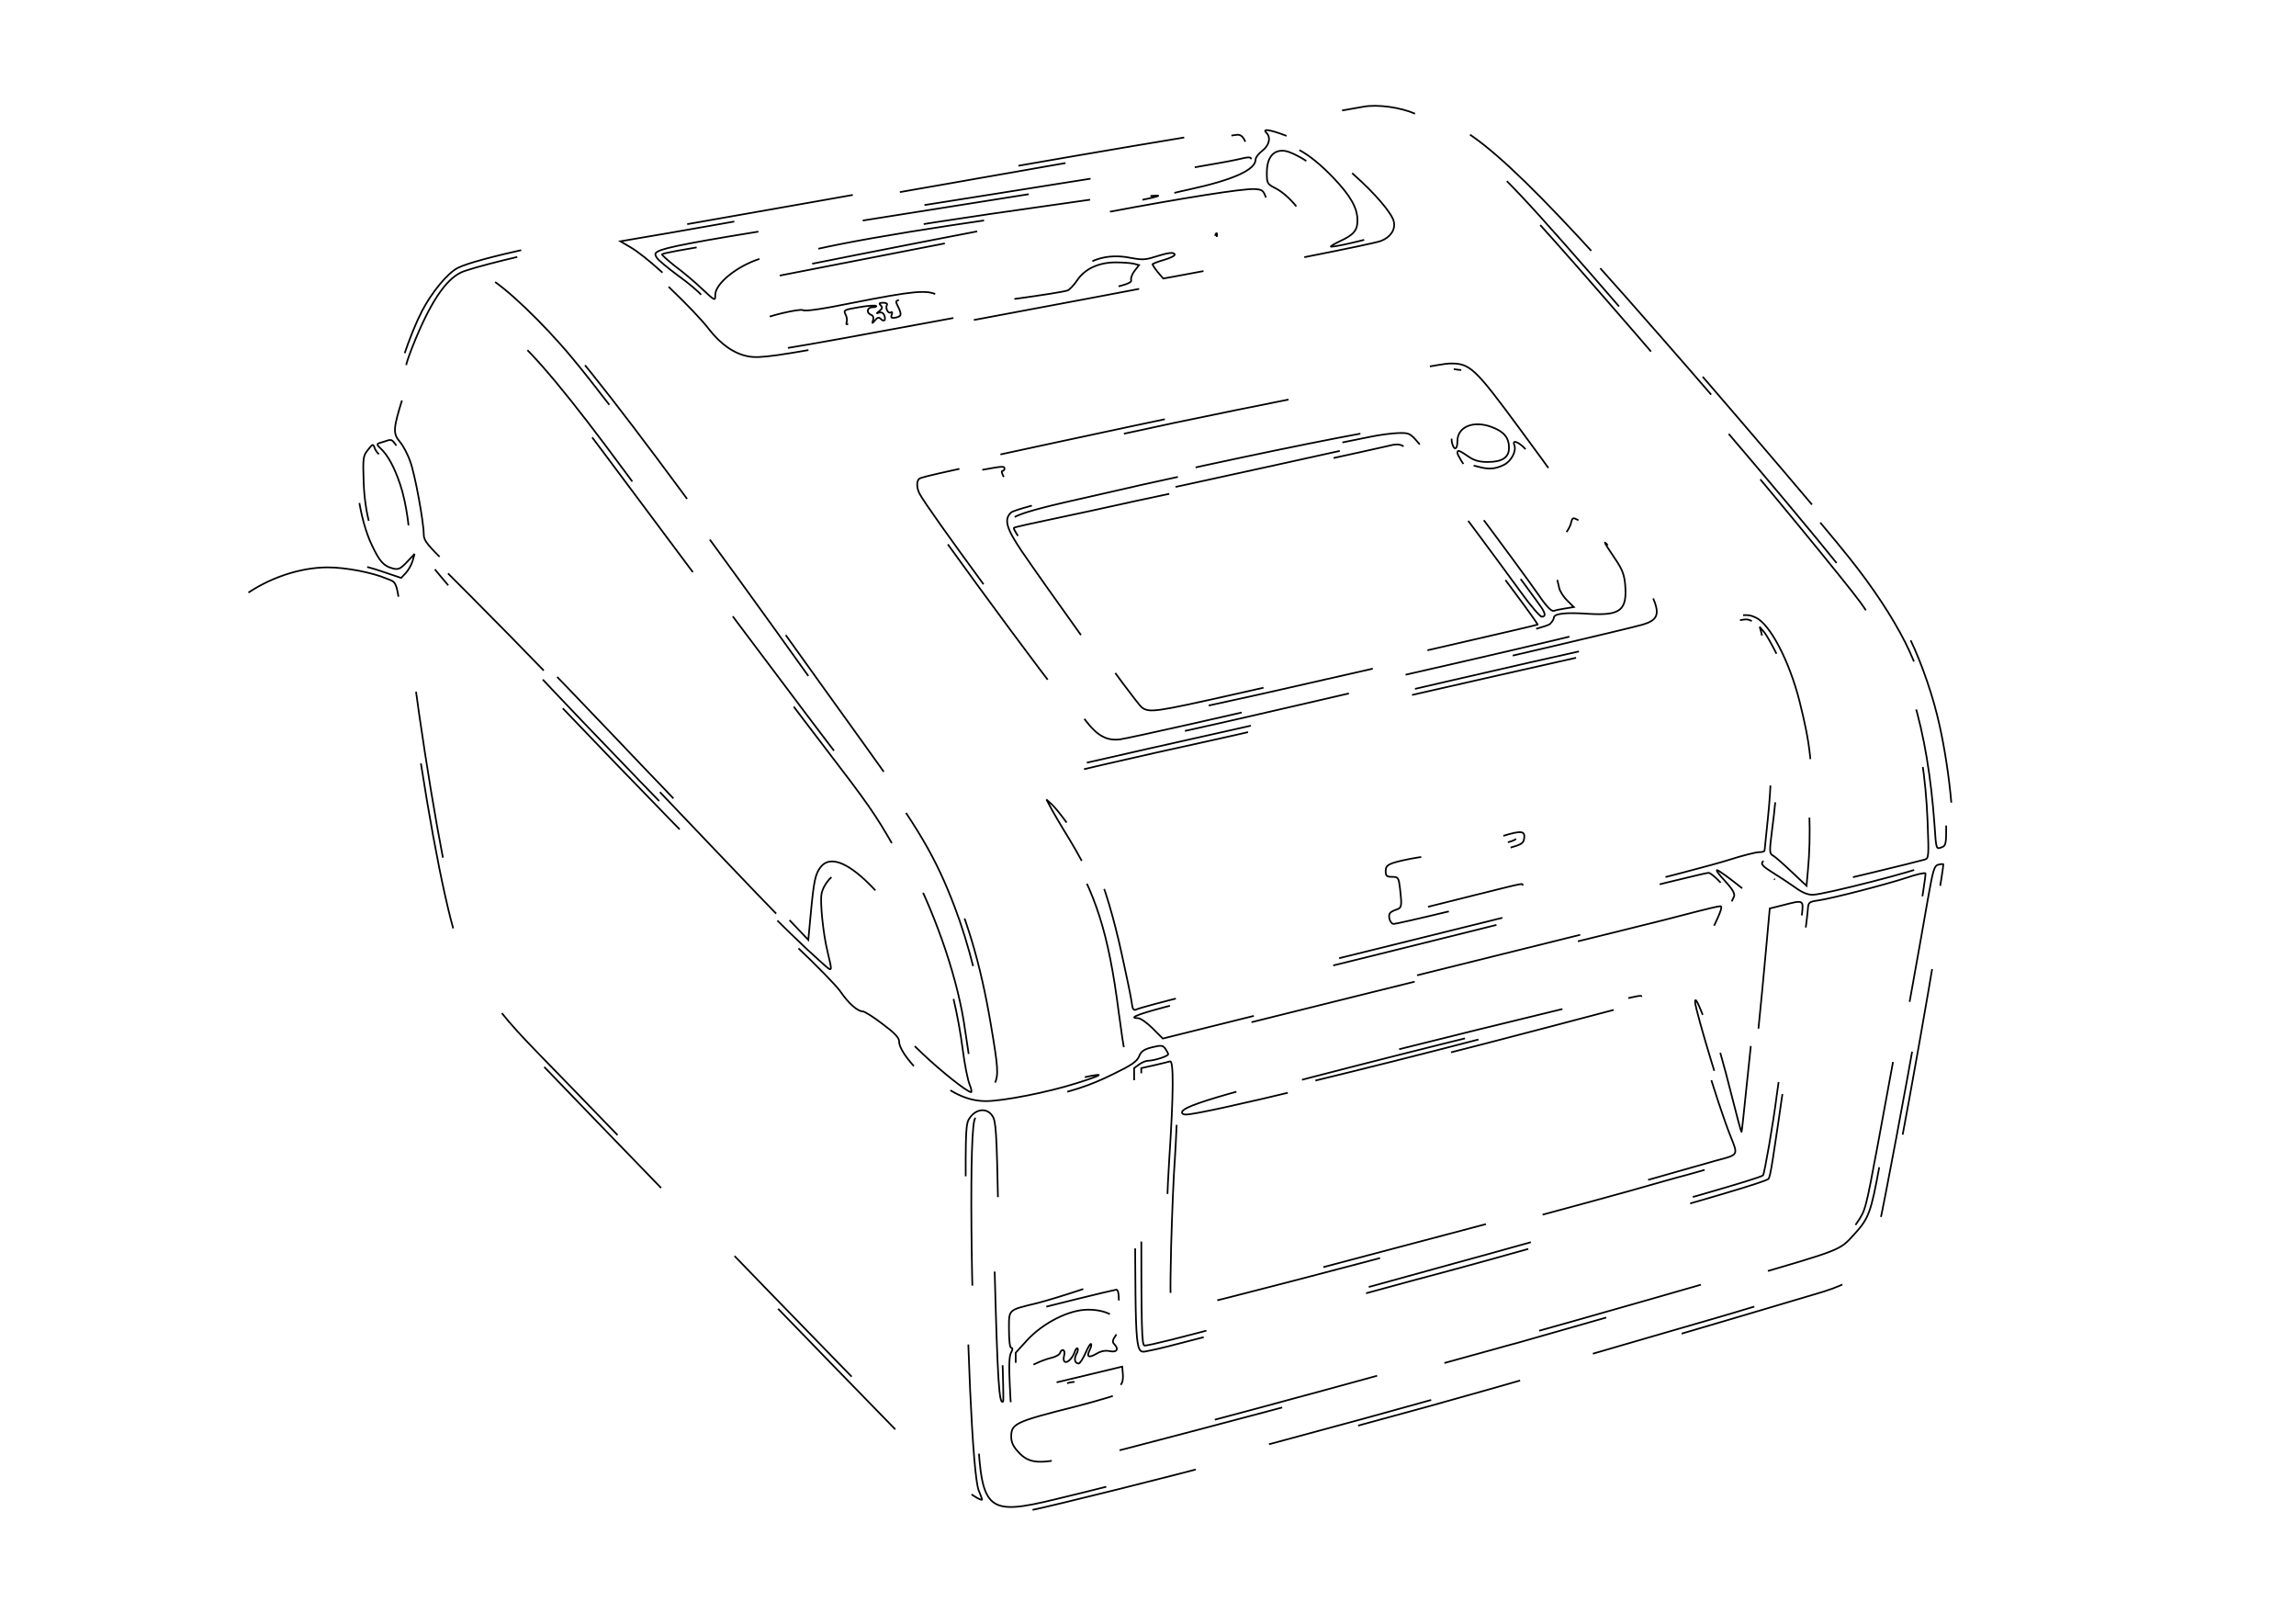
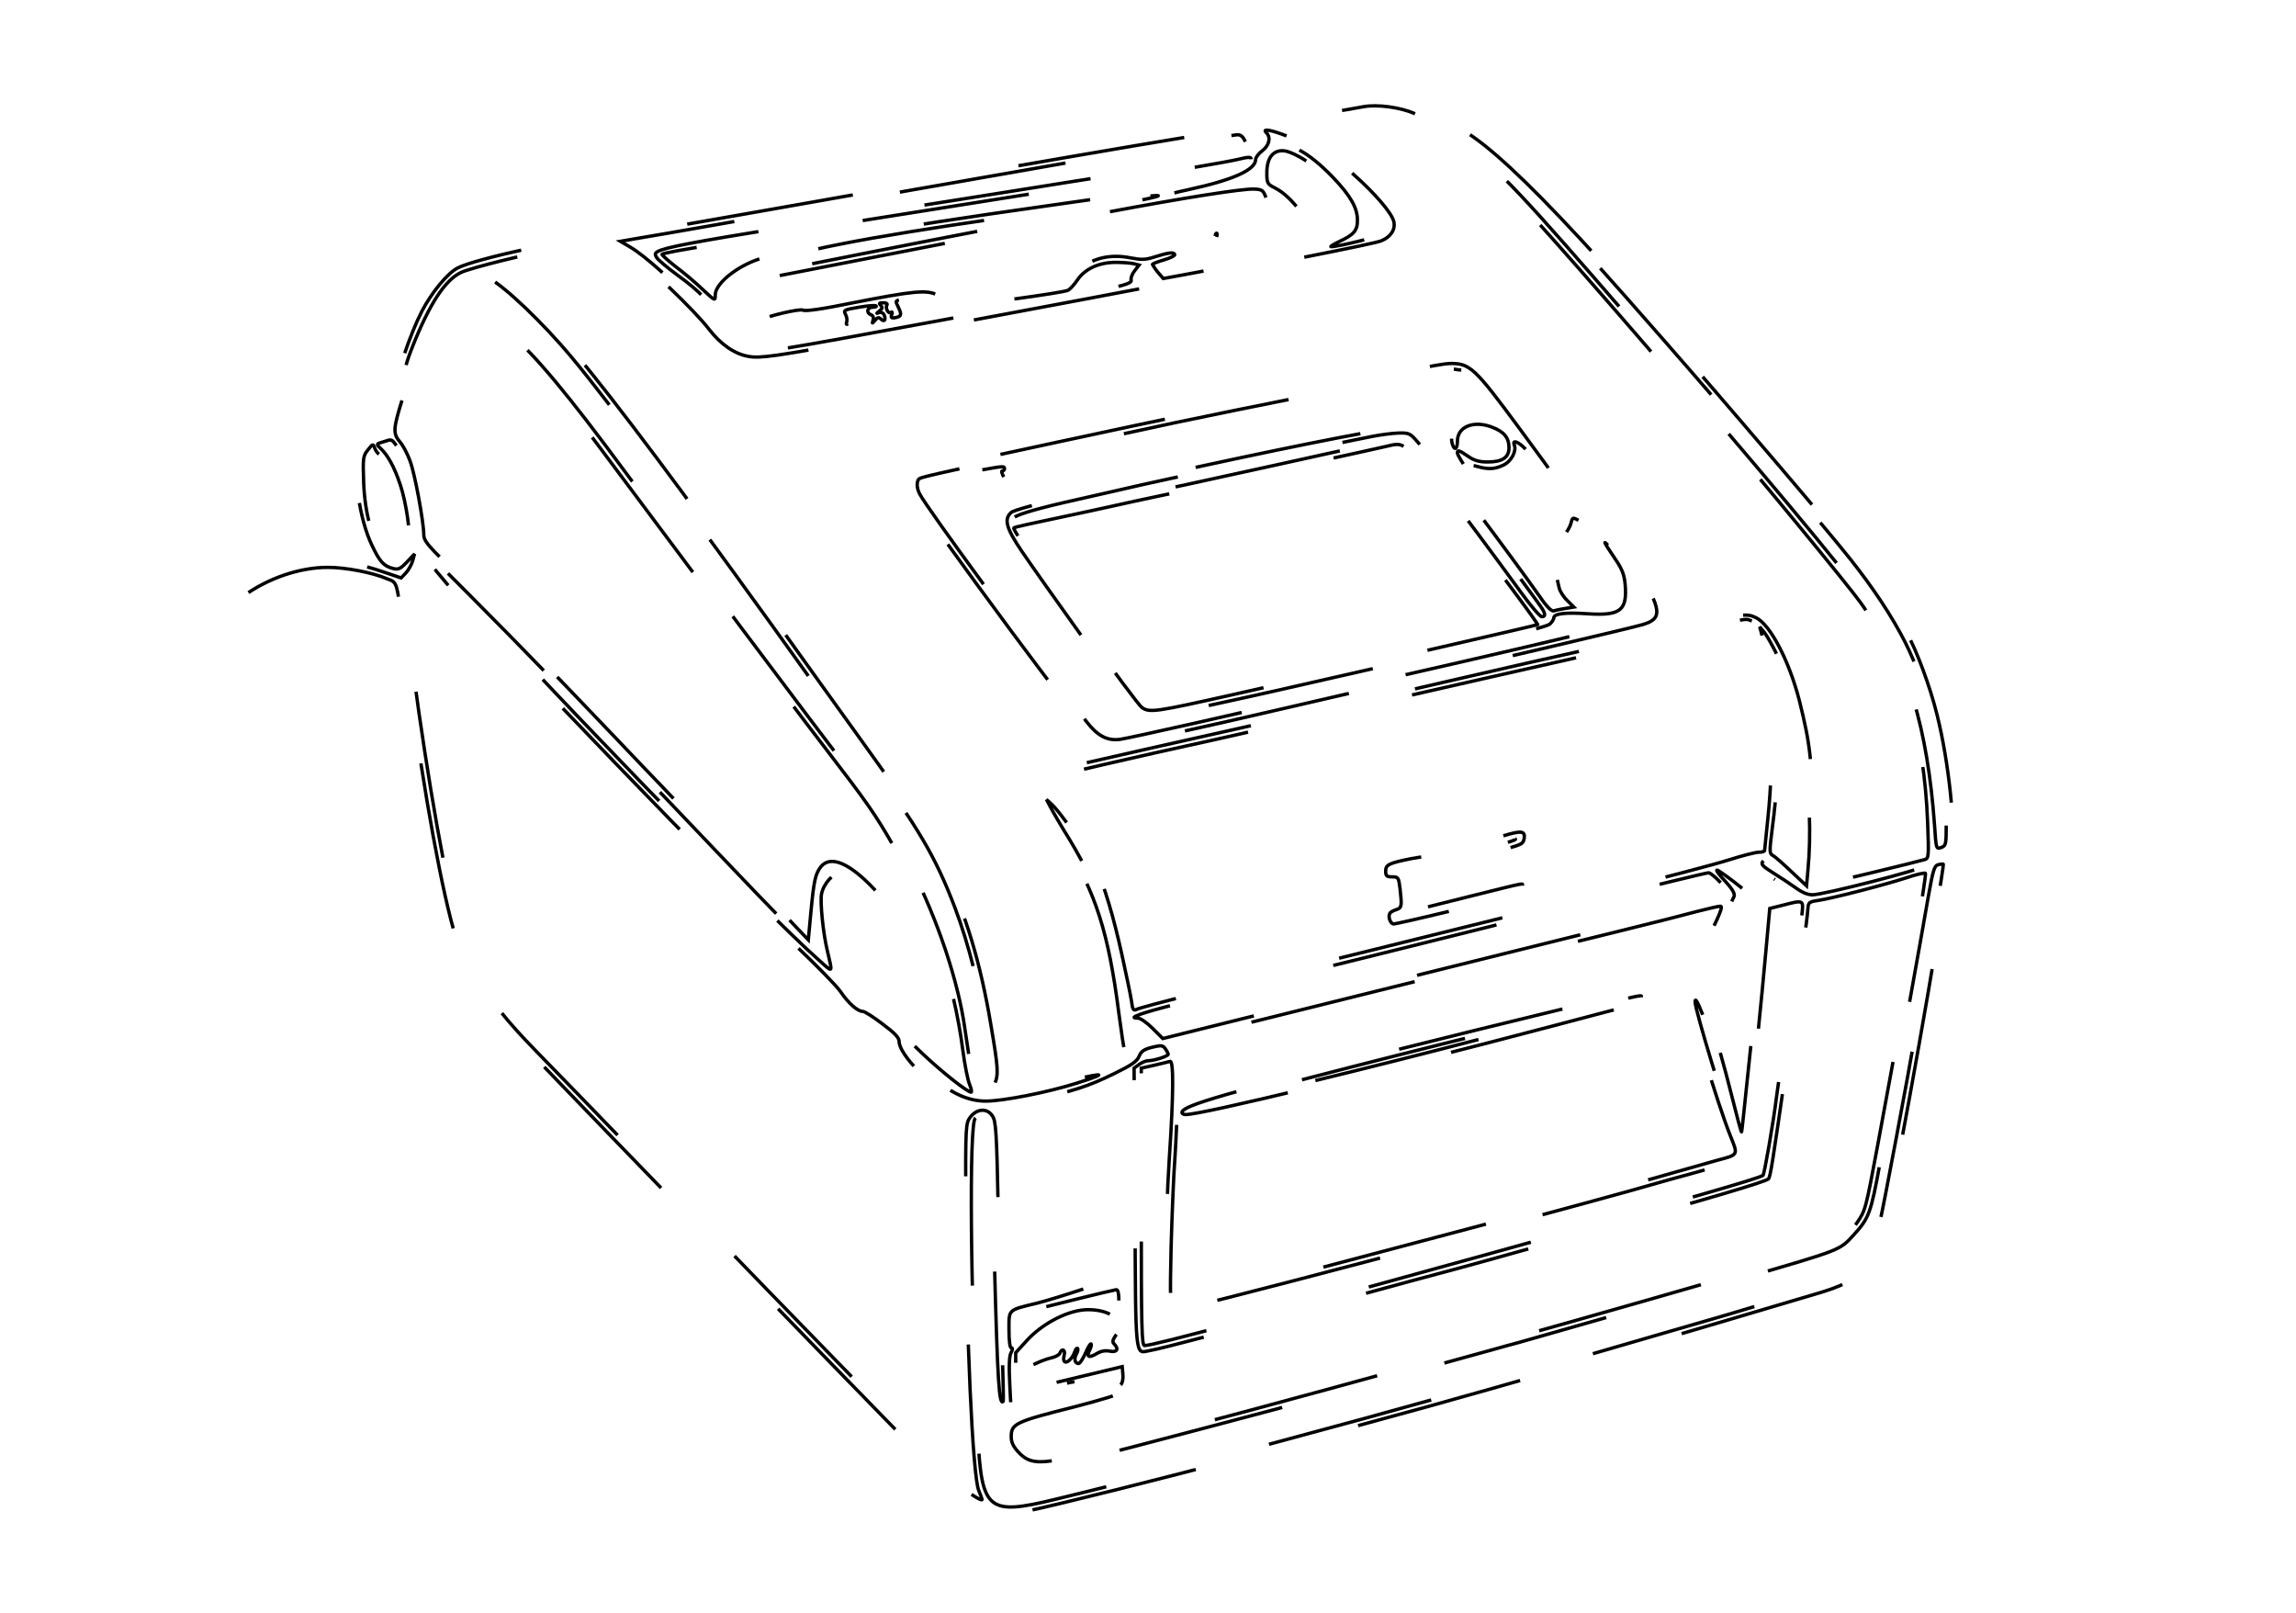
<svg xmlns="http://www.w3.org/2000/svg" version="1.0" width="1024pt" height="719pt" viewBox="0 0 1024 719" preserveAspectRatio="xMidYMid meet">
  <style>
            path {
                vector-effect: non-scaling-stroke;
                stroke-dasharray: 100;
                stroke-dashoffset: 100;
-                 stroke-width: 1px;
+                 stroke-width: 2px;
                stroke: black;
                fill: transparent;
-                 animation: draw 2s linear forwards, fill_shape 1s 2s forwards;
+                 animation: draw_and_fill 3s ease-in-out forwards;
            }

-             @keyframes draw {
+             @keyframes draw_and_fill {
                0% {
                    stroke-dashoffset: 100;
+                     fill: transparent;
+                 }
+                 60% {
+                     stroke-dashoffset: 0;
+                     fill: transparent;
                }
                100% {
                    stroke-dashoffset: 0;
-                 }
-             }
- 
-             @keyframes fill_shape {
-                 0% {
-                     fill: transparent;
-                 }
-                 100% {
                    fill: black;
                }
            }
        </style>
  <g transform="translate(0,719) scale(0.1,-0.1)" fill="#000000" stroke="none">
    <path d="M6015 6729 c-223 -36 -396 -72 -430 -89 -26 -13 -128 -35 -285 -60 -321 -53 -652 -110 -1185 -204 -137 -24 -356 -63 -485 -86 -129 -23 -374 -66 -545 -96 -177 -32 -349 -57 -400 -58 -127 -5 -566 -100 -644 -141 -45 -23 -115 -108 -159 -192 -54 -105 -116 -289 -132 -393 -7 -47 -16 -103 -19 -125 -6 -37 -9 -40 -47 -48 -47 -9 -66 -27 -83 -76 -27 -81 2 -287 58 -403 34 -72 53 -93 94 -103 23 -6 33 -2 62 29 l34 36 -9 -32 c-5 -17 -19 -41 -30 -53 l-21 -22 -83 28 c-170 59 -319 59 -469 1 -103 -40 -222 -121 -204 -138 3 -4 28 9 54 29 109 79 250 127 375 127 80 0 199 -23 262 -50 51 -21 44 5 81 -303 59 -483 139 -956 205 -1215 59 -227 137 -368 299 -537 278 -290 1466 -1517 1766 -1823 264 -269 343 -312 515 -278 101 20 659 159 885 221 257 69 792 215 890 242 350 97 866 246 1335 385 168 50 342 101 388 115 129 37 183 65 229 118 54 60 76 121 114 308 102 517 261 1438 258 1502 -1 22 4 54 11 70 25 61 -8 378 -61 588 -31 126 -91 287 -135 365 -125 219 -186 298 -738 942 -802 936 -1130 1270 -1314 1335 -26 10 -80 33 -120 53 -66 33 -83 36 -165 38 -51 2 -119 -2 -152 -7z m296 -46 c82 -38 262 -188 435 -364 113 -115 365 -402 904 -1029 207 -240 591 -708 648 -787 187 -263 284 -582 299 -979 6 -153 5 -162 -13 -167 -41 -12 -431 -106 -464 -112 l-35 -6 -1 268 c-1 284 -9 359 -59 559 -45 176 -130 340 -194 370 -40 19 -57 17 -266 -32 -82 -19 -240 -55 -350 -80 -244 -54 -551 -124 -745 -169 -80 -19 -246 -57 -370 -84 -124 -27 -274 -61 -335 -75 -156 -35 -394 -89 -650 -146 -121 -28 -273 -62 -339 -77 -65 -15 -125 -34 -133 -42 -11 -10 -13 -26 -8 -60 7 -52 34 -108 110 -232 143 -231 199 -409 245 -767 11 -84 22 -157 25 -163 4 -5 13 -9 21 -9 8 0 14 -4 14 -9 0 -25 -39 -37 -388 -120 -117 -28 -219 -51 -227 -51 -12 0 -12 5 1 37 18 41 16 71 -17 265 -46 274 -111 491 -210 697 -70 147 -128 236 -365 566 -99 138 -272 378 -384 535 -398 556 -721 988 -891 1190 -186 221 -380 389 -437 378 -11 -2 6 -16 48 -38 73 -39 243 -201 371 -355 173 -207 587 -765 1069 -1440 117 -165 230 -322 250 -350 224 -302 304 -439 388 -660 63 -165 117 -381 147 -584 21 -145 20 -194 -5 -216 -19 -17 -21 -17 -39 -1 -20 18 -29 60 -57 254 -29 213 -121 488 -240 722 -85 168 -166 293 -308 475 -98 125 -768 1019 -971 1295 -244 331 -398 517 -508 610 -218 186 -330 164 -437 -87 -39 -90 -38 -65 0 32 76 191 145 296 216 330 44 21 299 84 486 120 158 31 167 29 269 -37 70 -45 287 -252 351 -336 52 -67 113 -110 175 -121 51 -10 124 0 528 75 105 19 264 49 355 65 91 16 199 36 240 44 41 8 221 41 400 75 834 157 1265 242 1300 256 43 17 65 52 56 87 -9 37 -82 123 -179 209 -134 120 -260 198 -341 214 -57 10 -32 18 174 52 102 17 196 33 210 36 64 12 167 -3 231 -31z m-573 -99 c88 -35 181 -97 283 -190 158 -142 200 -214 147 -248 -21 -12 -200 -56 -231 -56 -7 0 11 11 38 24 63 29 80 49 79 95 0 54 -31 108 -107 188 -113 118 -208 168 -265 139 -37 -19 -66 -87 -57 -133 l6 -33 -43 0 c-24 0 -115 -11 -202 -25 -197 -31 -225 -31 -83 0 198 43 297 88 297 134 0 9 14 27 30 39 31 24 39 59 18 80 -20 20 17 14 90 -14z m868 -62 c162 -121 336 -302 805 -838 305 -348 722 -837 838 -983 106 -133 190 -261 248 -375 110 -218 183 -543 183 -811 0 -90 -1 -96 -22 -104 -23 -8 -23 -7 -30 98 -31 433 -121 734 -300 993 -93 135 -499 620 -1052 1258 -490 566 -568 649 -771 818 -36 31 -37 32 -9 19 17 -9 66 -42 110 -75z m-977 52 c12 -11 12 -16 1 -28 -7 -9 -18 -16 -25 -16 -11 0 -35 41 -35 61 0 13 40 2 59 -17z m-75 -16 c7 -18 10 -37 6 -41 -8 -9 -189 -44 -430 -82 -91 -14 -248 -39 -350 -55 -102 -16 -300 -48 -440 -70 -1466 -232 -1434 -226 -1411 -269 6 -10 48 -45 94 -79 101 -73 147 -123 186 -200 16 -33 42 -74 58 -92 21 -26 23 -31 7 -22 -23 12 -59 50 -170 176 -88 100 -226 225 -293 264 l-44 26 99 17 c121 20 308 53 1219 215 77 13 205 36 285 50 80 14 208 36 285 50 238 43 839 142 862 143 17 1 27 -8 37 -31z m272 -86 c101 -68 204 -196 204 -253 0 -56 -22 -75 -119 -105 -61 -18 -61 -18 -61 14 -1 66 -86 184 -162 223 -36 18 -38 22 -38 68 0 69 29 105 81 98 20 -3 63 -23 95 -45z m-246 8 c0 -17 -60 -48 -140 -74 -103 -34 -288 -66 -750 -131 -785 -110 -1137 -176 -1324 -247 -95 -37 -176 -107 -176 -153 0 -28 0 -28 -58 26 -31 30 -86 76 -121 102 -34 27 -61 51 -58 53 9 10 240 47 1925 314 357 57 590 97 642 109 49 12 60 12 60 1z m66 -171 c19 -58 92 -166 136 -203 39 -34 40 -35 17 -40 -37 -9 -413 -82 -518 -101 l-93 -17 -24 28 c-13 16 -23 32 -24 35 0 3 23 12 51 20 28 8 50 19 48 24 -3 12 -28 9 -91 -11 -40 -13 -57 -13 -105 -4 -105 22 -201 -9 -251 -80 -31 -45 -37 -47 -277 -81 -197 -28 -289 -30 -334 -5 -46 25 -106 19 -376 -34 -136 -28 -214 -39 -224 -33 -13 8 -165 -28 -180 -42 -16 -16 23 -17 121 -1 79 13 113 15 116 7 2 -6 8 -8 14 -5 5 3 9 0 7 -7 -3 -28 1 -54 9 -44 4 6 17 10 30 9 22 -1 28 7 15 20 -5 4 -8 13 -8 19 0 6 -11 14 -25 18 -20 6 -21 7 -5 8 11 1 31 4 45 7 19 4 21 3 11 -4 -12 -8 -12 -14 -3 -25 7 -8 9 -23 5 -32 -5 -15 -3 -17 11 -12 10 4 24 7 32 7 8 0 14 5 14 11 0 5 -4 7 -10 4 -5 -3 -7 0 -4 9 3 8 1 23 -5 34 -10 19 -6 21 60 32 39 7 73 9 76 6 4 -3 -3 -6 -15 -6 -25 0 -30 -25 -7 -34 9 -3 12 -12 9 -23 -5 -17 -5 -17 9 -1 10 13 17 14 25 6 15 -15 24 -6 16 16 -4 10 -13 15 -23 12 -14 -5 -13 -4 1 7 13 11 15 16 6 25 -9 9 -7 12 11 12 12 0 20 -4 17 -9 -9 -14 5 -42 17 -34 6 4 8 0 4 -10 -5 -13 -1 -16 13 -14 30 5 33 13 17 46 -15 30 -15 30 15 36 16 4 32 4 35 1 4 -3 -3 -6 -15 -6 -26 0 -29 -25 -4 -39 10 -6 12 -11 4 -11 -7 0 -11 -4 -8 -9 9 -14 41 -2 55 21 10 17 10 23 -5 39 -16 18 -16 19 17 19 19 0 54 -9 78 -20 28 -13 65 -20 105 -20 59 0 445 53 478 65 9 4 28 24 42 45 34 51 96 80 172 80 32 0 69 -3 81 -6 l23 -6 -20 -26 c-11 -14 -18 -33 -15 -42 6 -18 -81 -38 -480 -110 -55 -10 -237 -44 -405 -75 -667 -124 -816 -148 -781 -126 23 15 3 49 -80 130 -63 62 -79 84 -79 107 0 42 15 59 52 60 18 1 80 11 138 22 58 11 236 46 395 77 160 31 333 65 385 75 52 11 214 42 360 70 146 27 324 61 395 75 330 62 595 104 649 102 35 -2 40 -5 52 -38z m93 -24 c39 -36 91 -129 91 -165 0 -19 -1 -20 -24 -4 -29 18 -109 132 -131 187 -16 38 -16 38 6 27 11 -7 38 -27 58 -45z m-644 14 c-55 -11 -255 -49 -445 -85 -323 -61 -688 -132 -1153 -225 -109 -21 -206 -39 -215 -39 -30 1 71 49 168 79 203 64 549 125 1275 226 143 20 292 42 330 50 39 7 86 13 105 13 19 0 -10 -8 -65 -19z m52 -343 c-2 -6 -20 -12 -40 -14 -41 -4 -48 10 -21 39 15 17 18 17 40 2 14 -9 23 -21 21 -27z m-1074 -131 c-3 -9 -8 -14 -10 -11 -3 3 -2 9 2 15 9 16 15 13 8 -4z m-722 -157 c8 -15 6 -18 -12 -18 -26 0 -66 42 -103 111 l-29 54 67 -65 c37 -36 72 -73 77 -82z m-1226 108 c130 -61 283 -224 561 -596 55 -74 269 -360 474 -635 205 -275 439 -585 520 -690 191 -249 224 -296 308 -443 158 -276 266 -595 306 -904 8 -64 22 -133 30 -153 8 -19 11 -35 7 -35 -17 0 -135 94 -217 172 l-83 80 6 161 c10 259 -20 366 -137 491 -111 118 -196 154 -239 101 -25 -32 -31 -61 -45 -208 l-11 -118 -265 278 c-146 153 -315 330 -375 393 -61 63 -158 165 -215 225 -274 288 -664 690 -757 780 -85 83 -103 105 -103 130 0 57 -40 274 -61 329 -11 31 -31 69 -45 85 -32 38 -31 58 11 193 86 273 159 388 249 388 17 0 54 -11 81 -24z m-357 -573 c34 -50 35 -59 4 -23 -40 45 -41 22 -1 -36 44 -64 70 -147 76 -244 3 -47 12 -97 19 -111 12 -24 11 -28 -4 -33 -9 -3 -23 -9 -31 -12 -10 -5 -12 -1 -8 18 10 40 -11 188 -38 267 -26 78 -55 131 -88 162 -16 14 -17 19 -6 23 8 2 21 7 29 9 26 9 28 8 48 -20z m-78 -38 c21 -13 68 -121 89 -204 21 -84 26 -199 12 -251 -11 -39 -44 -37 -79 6 -51 62 -84 180 -90 319 -4 113 -3 122 19 149 21 27 23 28 30 8 4 -11 13 -23 19 -27z m309 -585 c224 -259 1265 -1338 1551 -1608 91 -86 180 -177 198 -203 36 -53 77 -89 100 -89 8 0 48 -25 88 -56 54 -40 74 -61 74 -78 0 -59 145 -206 260 -264 73 -36 169 -36 335 2 184 41 251 63 361 117 80 39 104 55 114 78 9 23 22 32 58 41 41 10 48 9 59 -6 7 -10 13 -21 13 -25 0 -9 -64 -29 -90 -29 -9 0 -26 -7 -39 -16 l-23 -17 4 -624 c3 -683 0 -648 63 -636 63 11 337 84 890 235 182 50 404 110 495 134 91 25 219 60 285 79 66 18 203 57 305 85 521 145 773 220 787 233 9 9 18 69 82 514 70 489 91 646 94 690 2 29 5 32 47 38 62 9 298 70 393 101 43 15 81 23 84 20 7 -7 -70 -444 -212 -1209 -55 -295 -55 -294 -94 -351 -59 -86 -95 -102 -421 -196 -74 -21 -301 -86 -505 -145 -900 -258 -2046 -570 -2550 -695 -166 -41 -214 -38 -262 14 -24 25 -33 45 -33 69 0 59 17 67 287 135 105 27 203 57 218 66 l27 18 -4 222 c-3 245 -6 256 -62 256 -18 0 -86 -18 -151 -40 -66 -22 -156 -50 -200 -61 -132 -32 -125 -26 -125 -119 0 -48 4 -80 10 -80 7 0 7 -8 -1 -22 -8 -15 -10 -60 -5 -152 3 -71 8 -132 11 -134 3 -3 -2 -13 -10 -22 -27 -29 -28 -72 -3 -120 46 -90 120 -100 347 -44 139 34 866 226 1056 278 109 30 652 180 750 207 39 11 93 26 120 33 80 22 847 242 995 285 443 129 434 125 497 194 68 74 77 97 117 317 14 74 37 198 51 275 50 271 120 657 166 922 20 112 26 133 43 137 11 3 22 4 23 2 3 -3 -54 -349 -123 -746 -36 -208 -142 -773 -160 -850 -20 -90 -68 -183 -112 -220 -24 -20 -74 -42 -147 -65 -128 -39 -424 -129 -475 -143 -19 -6 -105 -30 -190 -55 -663 -193 -948 -275 -1378 -393 -591 -161 -1027 -276 -1377 -360 -300 -73 -327 -50 -344 287 -33 624 -39 1380 -12 1412 19 24 50 21 60 -6 5 -13 17 -297 26 -633 14 -536 21 -642 39 -623 2 2 0 108 -5 234 -5 127 -13 406 -17 621 -7 348 -10 395 -26 418 -23 36 -70 33 -99 -6 -20 -27 -21 -40 -20 -385 2 -574 31 -1215 58 -1279 8 -20 15 -38 15 -40 0 -11 -65 31 -110 71 -70 62 -545 549 -1435 1470 -165 171 -366 378 -447 461 -245 252 -307 369 -387 734 -64 293 -156 885 -191 1239 -12 111 -11 115 9 130 23 18 51 79 51 111 0 17 8 11 36 -27 20 -26 62 -77 93 -113z m426 -380 c140 -145 288 -300 745 -780 311 -327 443 -461 454 -457 7 2 14 59 18 140 8 159 29 227 71 227 13 0 32 -7 43 -15 18 -14 18 -14 -4 -15 -34 0 -79 -50 -88 -96 -7 -36 7 -176 26 -254 24 -103 27 -99 -37 -42 -236 207 -1364 1374 -1646 1702 -82 96 -74 89 89 -75 99 -99 247 -250 329 -335z m5388 221 c19 -7 23 -15 20 -33 -2 -13 5 -57 17 -98 50 -178 64 -470 35 -745 -8 -77 -15 -143 -15 -147 0 -5 -11 -8 -25 -8 -14 0 -74 -15 -133 -34 -59 -19 -309 -85 -557 -146 -573 -142 -1541 -382 -1840 -455 -126 -31 -237 -61 -246 -66 -14 -7 -18 -1 -23 39 -4 26 -23 117 -42 203 -73 334 -160 540 -285 673 -71 76 -81 99 -51 115 14 7 411 99 742 171 47 10 146 33 220 50 74 17 175 40 225 51 49 10 157 35 240 54 174 40 967 220 1195 270 85 19 229 53 320 74 195 47 173 43 203 32z m110 -146 c109 -222 171 -648 140 -968 l-6 -67 -66 62 c-37 35 -74 68 -84 73 -16 9 -16 17 -3 120 43 324 30 559 -49 875 l-7 25 21 -25 c11 -14 35 -57 54 -95z m-3166 -753 c24 -35 62 -100 82 -145 41 -88 106 -275 99 -283 -3 -2 -10 15 -17 38 -24 80 -80 197 -150 313 -39 63 -78 130 -87 148 l-17 32 22 -20 c12 -10 43 -48 68 -83z m3153 -182 c15 -11 51 -42 81 -70 l54 -51 65 5 c36 3 153 28 260 55 107 26 197 47 198 45 12 -9 -435 -124 -484 -124 -23 0 -48 11 -78 33 -24 17 -69 47 -100 66 -43 27 -53 37 -45 48 15 17 16 17 49 -7z m6 -72 l109 -72 -65 -16 -64 -16 -99 76 -100 75 39 12 c22 6 46 12 55 12 8 1 65 -31 125 -71z m-146 -39 c55 -44 100 -87 100 -95 0 -8 -9 -99 -20 -202 -11 -103 -29 -279 -40 -392 -38 -363 -41 -394 -43 -397 -2 -1 -22 75 -46 170 -64 255 -117 411 -152 452 l-30 33 94 189 c52 103 97 196 101 206 4 13 -8 33 -40 68 -26 27 -42 49 -36 49 6 0 56 -36 112 -81z m-96 25 c21 -24 36 -50 33 -57 -3 -9 -108 -39 -279 -81 -150 -37 -716 -178 -1257 -312 l-985 -245 -46 46 c-25 25 -54 45 -65 45 -51 0 17 24 186 66 461 113 1214 299 1754 435 325 81 597 148 605 147 8 0 32 -20 54 -44z m362 -146 c-8 -73 -58 -435 -86 -623 -11 -71 -22 -152 -26 -180 -15 -122 -55 -350 -61 -356 -14 -13 -387 -120 -1078 -310 -99 -28 -234 -65 -300 -83 -337 -93 -404 -112 -570 -156 -99 -27 -274 -74 -390 -105 -263 -71 -400 -105 -420 -105 -13 0 -15 67 -15 618 l0 619 58 13 c31 7 63 15 70 17 17 7 16 -148 -3 -432 -19 -290 -20 -685 -2 -685 18 0 415 101 847 215 201 53 397 105 435 115 39 10 104 27 145 39 41 11 158 42 260 70 102 27 268 73 370 101 102 29 214 61 250 70 157 43 240 72 249 88 16 31 63 426 107 914 l17 187 56 14 c97 25 95 26 87 -45z m-429 -122 c-74 -148 -85 -165 -112 -171 -161 -35 -847 -201 -1240 -300 -783 -198 -973 -253 -983 -283 -2 -7 5 -12 16 -12 73 0 848 187 1637 395 374 99 591 155 599 155 3 0 6 -9 6 -19 0 -52 130 -484 189 -630 33 -82 35 -80 -61 -105 -29 -8 -107 -30 -173 -49 -66 -19 -154 -44 -195 -55 -41 -12 -166 -46 -277 -76 -237 -66 -191 -53 -743 -199 -753 -200 -1015 -267 -1038 -267 -13 0 -14 33 -9 258 4 141 11 320 17 397 5 77 11 210 12 297 3 148 2 158 -19 186 -21 28 -21 31 -5 36 29 8 1687 419 1982 491 151 37 313 78 360 91 47 12 93 23 102 23 14 1 0 -34 -65 -163z m-2640 -8 c-3 -8 -6 -5 -6 6 -1 11 2 17 5 13 3 -3 4 -12 1 -19z m10 -40 c-3 -8 -6 -5 -6 6 -1 11 2 17 5 13 3 -3 4 -12 1 -19z m10 -40 c-3 -8 -6 -5 -6 6 -1 11 2 17 5 13 3 -3 4 -12 1 -19z m10 -65 c-3 -10 -5 -4 -5 12 0 17 2 24 5 18 2 -7 2 -21 0 -30z m39 -223 c4 -41 4 -73 1 -70 -6 6 -37 226 -36 255 2 32 27 -102 35 -185z m2283 136 c-2 -2 -134 -38 -294 -79 -159 -42 -353 -92 -430 -112 -490 -128 -1114 -279 -1122 -272 -5 6 634 172 1147 298 267 66 528 130 580 143 93 24 128 30 119 22z m-3312 -38 c-3 -8 -6 -5 -6 6 -1 11 2 17 5 13 3 -3 4 -12 1 -19z m3587 -43 c14 -35 49 -151 77 -257 64 -246 62 -237 51 -218 -21 33 -162 497 -162 532 0 20 10 4 34 -57z m-3618 -32 c-6 -6 -55 29 -56 40 0 4 11 7 25 7 14 0 26 6 27 13 0 6 3 -3 5 -21 3 -19 2 -36 -1 -39z m1171 -70 c11 -10 7 -14 -19 -21 -37 -10 -46 0 -47 52 l-1 29 27 -24 c15 -13 33 -29 40 -36z m-1004 -129 c50 -47 112 -98 137 -112 70 -42 155 -36 417 31 221 56 271 59 105 7 -129 -41 -329 -80 -405 -80 -83 0 -163 38 -251 120 -65 61 -114 120 -101 120 4 0 48 -39 98 -86z m847 -1043 l0 -50 -37 16 c-25 11 -65 16 -113 16 -103 -1 -162 -27 -287 -126 -10 -7 -13 1 -13 36 l0 46 53 15 c71 20 369 93 385 95 8 1 12 -15 12 -48z m-40 -61 c21 -11 42 -25 46 -31 4 -8 3 -9 -4 -5 -7 4 -12 1 -12 -8 0 -9 -9 -16 -20 -16 -11 0 -20 4 -20 8 0 5 -7 17 -14 28 -14 18 -15 18 -26 -13 -9 -26 -20 -35 -51 -43 -29 -8 -37 -14 -32 -27 5 -12 2 -15 -10 -10 -9 3 -30 -1 -47 -9 -17 -9 -38 -17 -47 -18 -9 -2 -22 -11 -31 -22 -10 -13 -16 -15 -19 -6 -3 6 -11 12 -18 12 -7 0 -16 6 -18 13 -4 7 -21 -5 -46 -33 -37 -42 -38 -46 -20 -52 13 -5 34 -1 57 11 20 10 52 22 70 26 18 4 36 13 39 21 9 24 26 15 19 -10 -12 -49 30 -33 48 18 3 10 9 16 12 13 3 -3 1 -15 -6 -26 -11 -22 -6 -41 11 -41 5 0 19 21 30 46 11 26 22 44 25 41 3 -3 0 -15 -6 -27 -16 -31 -4 -37 31 -16 20 12 39 15 59 11 32 -7 41 10 19 32 -8 8 -7 17 3 32 17 27 28 27 29 -1 0 -13 2 -42 4 -65 2 -24 2 -43 0 -43 -2 0 -90 -22 -197 -49 -106 -27 -212 -53 -235 -59 l-43 -10 0 78 0 78 51 56 c71 77 187 136 271 136 39 0 72 -7 98 -20z m-423 -92 c-2 -18 -4 -6 -4 27 0 33 2 48 4 33 2 -15 2 -42 0 -60z m398 33 c3 -6 -4 -15 -15 -21 -19 -10 -20 -10 -8 9 15 24 15 24 23 12z m23 -40 c-9 -15 -9 -23 3 -37 13 -16 12 -16 -7 -6 -16 9 -26 8 -42 -4 -25 -17 -26 -15 -12 21 5 14 20 30 32 35 35 13 39 12 26 -9z m-88 -5 c0 -2 -7 -6 -15 -10 -8 -3 -15 -1 -15 4 0 6 7 10 15 10 8 0 15 -2 15 -4z m138 -211 c-7 -7 -44 -20 -83 -29 -38 -9 -110 -27 -160 -40 -162 -43 -211 -56 -218 -56 -4 0 -7 20 -7 45 0 52 -27 41 275 113 l200 48 3 -34 c2 -20 -2 -40 -10 -47z" pathLength="100" />
    <path d="M5930 5471 c-464 -94 -559 -113 -875 -180 -136 -29 -496 -106 -800 -172 -220 -48 -230 -65 -132 -209 71 -105 379 -526 511 -700 269 -355 259 -346 360 -337 58 5 289 55 776 168 118 27 262 61 320 74 514 117 1187 275 1237 290 60 18 73 41 54 97 -29 88 -224 329 -302 374 -9 5 -57 65 -106 134 -49 69 -136 188 -193 265 -205 278 -224 296 -317 294 -26 0 -266 -45 -533 -98z m587 69 c23 0 77 -56 165 -173 49 -65 88 -120 86 -123 -3 -2 -26 13 -52 33 -38 29 -58 37 -101 41 -32 3 -68 -1 -85 -8 -37 -15 -63 -60 -54 -95 9 -36 24 -31 24 8 0 65 73 94 155 62 53 -20 75 -47 75 -92 0 -43 -30 -63 -95 -63 -37 0 -60 6 -87 25 -41 28 -48 30 -48 15 0 -16 94 -153 172 -252 83 -105 128 -132 213 -126 46 2 54 1 49 -12 -15 -33 -15 -82 -1 -132 9 -29 18 -65 21 -80 3 -14 19 -40 36 -56 l29 -29 -37 -6 c-20 -3 -44 -8 -52 -11 -10 -3 -31 17 -65 67 -110 157 -483 655 -528 704 -24 26 -51 45 -71 48 -76 14 -1712 -340 -1756 -380 -34 -30 -22 -71 47 -173 96 -141 439 -620 480 -670 44 -54 84 -75 126 -67 54 11 437 94 527 115 47 11 146 33 220 50 74 17 187 42 250 57 395 89 736 175 752 190 10 9 18 22 18 28 0 19 51 25 153 18 145 -9 175 15 165 132 -4 42 -13 67 -44 112 -58 86 -60 93 -13 39 112 -125 195 -264 172 -287 -16 -16 -345 -97 -1078 -264 -88 -20 -234 -54 -325 -75 -460 -107 -917 -210 -965 -217 -57 -7 -100 15 -150 80 -259 335 -708 947 -743 1014 -15 27 -15 60 -1 69 15 9 140 36 714 158 171 36 362 77 425 91 245 52 1015 206 1170 233 30 6 64 8 75 6 11 -2 25 -4 32 -4z m-185 -332 c41 -49 209 -272 423 -563 48 -66 99 -134 111 -152 27 -36 30 -53 10 -53 -7 0 -49 48 -92 108 -254 348 -484 651 -505 665 -32 23 -50 22 -228 -17 -203 -45 -530 -117 -756 -166 -99 -21 -295 -63 -435 -94 -309 -67 -340 -72 -340 -58 0 12 82 38 225 71 50 11 149 34 220 50 72 17 184 42 250 56 66 14 170 37 230 50 61 13 220 47 355 74 135 28 277 56 315 64 39 8 93 15 122 16 50 1 52 0 95 -51z m472 -21 c26 -28 116 -177 116 -192 0 -2 -12 0 -26 5 -38 15 -92 12 -130 -6 -32 -15 -38 -26 -46 -78 -2 -13 -25 11 -78 83 -41 56 -76 106 -78 111 -2 5 11 5 30 -1 47 -13 75 -11 113 7 35 16 59 62 49 89 -11 26 18 16 50 -18z m-544 13 c10 -5 102 -123 206 -262 103 -139 234 -316 291 -392 57 -76 102 -140 101 -141 -3 -2 -157 -38 -493 -115 -121 -28 -249 -57 -285 -66 -36 -9 -155 -36 -265 -60 -110 -25 -249 -56 -310 -70 -352 -79 -378 -83 -412 -59 -12 8 -127 162 -255 342 -267 373 -322 453 -316 459 4 4 50 14 338 75 52 12 145 31 205 45 61 13 187 40 280 59 94 20 197 43 230 50 33 8 175 40 315 70 140 31 271 59 290 64 48 12 59 12 80 1z m738 -258 c19 -24 28 -42 20 -40 -15 5 -88 107 -87 122 0 6 8 0 17 -14 9 -13 32 -44 50 -68z m-122 37 c55 -14 94 -57 94 -104 0 -40 -20 -55 -75 -55 -64 0 -155 62 -155 106 0 30 18 44 88 63 2 1 23 -4 48 -10z m164 -109 c18 -9 170 -210 170 -224 0 -4 -14 3 -30 16 -22 16 -48 23 -93 26 -57 4 -66 1 -94 -22 l-32 -27 -11 42 c-14 50 -7 83 26 122 13 16 27 39 30 53 7 27 8 28 34 14z m110 -222 c25 -13 53 -37 63 -56 18 -31 18 -34 2 -52 -43 -48 -152 -27 -208 39 -22 26 -25 36 -16 52 22 43 93 50 159 17z m-27 -156 c33 -2 63 1 78 9 21 11 23 11 11 -3 -35 -43 -142 -28 -200 28 l-37 35 47 -32 c35 -24 62 -33 101 -37z" pathLength="100" />
    <path d="M6448 5509 c-25 -14 -23 -25 18 -87 35 -52 38 -54 72 -48 57 9 59 19 16 85 -41 63 -65 75 -106 50z m87 -55 c22 -29 25 -38 14 -45 -26 -16 -44 -9 -67 27 -19 29 -21 38 -10 45 23 15 35 10 63 -27z" pathLength="100" />
    <path d="M6330 5470 c-28 -28 -25 -48 3 -22 13 12 27 22 33 22 5 0 1 -5 -8 -11 -10 -5 -18 -17 -18 -26 0 -14 3 -13 22 3 15 13 18 14 10 3 -10 -14 -10 -18 4 -23 27 -10 29 -7 31 34 2 38 0 40 -28 40 -16 0 -38 -9 -49 -20z" pathLength="100" />
    <path d="M6548 5269 c-35 -20 -12 -76 41 -103 21 -11 35 -12 69 -3 43 11 52 29 36 72 -14 37 -105 58 -146 34z m62 -9 c-8 -5 -26 -10 -40 -10 -20 0 -22 2 -10 10 8 5 26 10 40 10 20 0 22 -2 10 -10z m59 -24 c9 -11 3 -14 -31 -19 -24 -4 -52 -7 -62 -9 -39 -6 -25 19 16 29 60 15 64 15 77 -1z" pathLength="100" />
    <path d="M4381 5095 c-123 -23 -211 -47 -227 -62 -28 -28 14 -106 60 -111 34 -4 221 35 259 55 32 16 34 36 7 81 -11 17 -15 32 -10 32 6 0 10 5 10 10 0 12 -5 12 -99 -5z m73 -27 c55 -49 32 -88 -59 -102 l-40 -7 -17 53 c-10 28 -16 54 -13 56 5 5 64 20 87 21 9 1 28 -9 42 -21z m-214 -63 c17 -20 31 -19 23 3 -3 9 -3 14 1 10 10 -8 15 -58 7 -58 -3 0 -13 10 -20 23 l-15 22 -5 -23 -6 -24 -25 29 c-25 28 -25 28 -1 8 l24 -20 -5 23 c-7 25 4 29 22 7z m75 -15 c3 -5 1 -10 -4 -10 -6 0 -11 5 -11 10 0 6 2 10 4 10 3 0 8 -4 11 -10z" pathLength="100" />
    <path d="M4380 5063 c-38 -7 -44 -18 -25 -47 30 -45 54 -27 46 33 -2 7 2 10 8 6 6 -3 11 -11 11 -16 0 -15 30 -43 37 -35 3 3 -1 14 -10 24 -10 10 -17 24 -17 30 0 12 -6 13 -50 5z" pathLength="100" />
    <path d="M4445 4949 c-16 -5 -41 -10 -55 -13 -64 -11 -150 -40 -150 -52 0 -19 20 -28 33 -15 8 8 7 11 -3 11 -7 0 -10 3 -7 6 4 4 13 1 21 -5 9 -8 16 -8 20 -2 4 6 13 8 20 5 8 -3 17 0 21 5 3 6 11 9 16 6 5 -4 9 2 10 12 0 10 3 13 6 6 5 -14 33 -18 33 -5 0 4 17 8 38 8 55 0 77 10 62 29 -14 17 -22 17 -65 4z" pathLength="100" />
    <path d="M6856 4938 c21 -36 47 -69 51 -64 7 7 -37 76 -48 76 -6 0 -7 -6 -3 -12z" pathLength="100" />
    <path d="M6810 4935 c0 -13 41 -65 52 -65 12 0 -26 63 -41 68 -6 2 -11 1 -11 -3z" pathLength="100" />
    <path d="M7063 4630 c-28 -12 -29 -24 -2 -61 23 -32 66 -39 106 -16 l23 13 -25 37 c-27 39 -54 46 -102 27z m96 -44 c9 -10 8 -15 -2 -19 -8 -3 -13 3 -13 14 0 23 0 23 15 5z m-48 -13 c13 -16 12 -17 -3 -4 -10 7 -18 15 -18 17 0 8 8 3 21 -13z" pathLength="100" />
    <path d="M5612 6159 c-13 -5 -28 -7 -32 -4 -5 3 -12 1 -15 -5 -4 -6 -15 -8 -25 -5 -24 8 -34 -9 -20 -35 9 -18 17 -20 43 -14 18 3 34 10 35 15 2 5 9 6 14 2 7 -4 9 2 6 15 -4 12 -3 22 2 22 4 0 10 -9 13 -20 5 -19 31 -28 40 -12 8 12 -12 52 -25 51 -7 0 -24 -4 -36 -10z m-22 -40 c0 -5 -4 -9 -10 -9 -5 0 -10 7 -10 16 0 8 5 12 10 9 6 -3 10 -10 10 -16z m-40 1 c0 -5 -4 -10 -10 -10 -5 0 -10 5 -10 10 0 6 5 10 10 10 6 0 10 -4 10 -10z" pathLength="100" />
    <path d="M5420 6138 c0 -6 -3 -8 -6 -5 -4 4 -15 -3 -25 -14 -11 -13 -20 -16 -24 -9 -5 8 -11 8 -21 -1 -11 -9 -15 -8 -20 5 -9 23 -26 8 -19 -17 6 -20 5 -20 -14 3 -26 32 -33 23 -20 -25 6 -21 14 -34 17 -29 4 5 24 9 46 9 22 0 40 5 43 13 4 9 9 9 18 2 9 -7 21 -7 40 0 15 6 30 8 35 5 4 -3 13 1 19 8 8 10 6 19 -5 35 -13 18 -18 20 -34 9 -11 -6 -20 -15 -20 -20 0 -4 4 -5 10 -2 6 4 7 -1 3 -11 -5 -15 -7 -15 -15 0 -5 9 -6 25 -3 36 4 11 4 20 1 20 -3 0 -6 -5 -6 -12z m-10 -44 c0 -8 -5 -12 -10 -9 -6 4 -8 11 -5 16 9 14 15 11 15 -7z" pathLength="100" />
    <path d="M3922 5945 c-7 -8 -26 -15 -42 -15 -20 0 -30 -5 -30 -15 0 -9 6 -12 18 -8 14 5 13 3 -3 -10 -17 -14 -18 -18 -5 -26 8 -6 19 -6 25 -1 9 7 44 14 98 19 4 1 5 13 2 29 l-5 27 11 -25 c6 -14 13 -20 16 -13 14 38 -57 70 -85 38z m46 -36 c-3 -8 -7 -3 -11 10 -4 17 -3 21 5 13 5 -5 8 -16 6 -23z" pathLength="100" />
    <path d="M3760 5920 c0 -5 -7 -6 -17 -3 -11 4 -14 3 -9 -5 4 -7 1 -12 -8 -12 -9 0 -16 -4 -16 -8 0 -9 -42 -8 -58 2 -8 5 -12 0 -12 -13 0 -24 -15 -28 -24 -6 -10 27 -27 17 -20 -12 7 -29 24 -55 24 -37 0 7 18 10 45 8 36 -3 45 0 45 13 0 12 3 13 15 3 8 -6 20 -8 27 -4 7 4 25 8 40 9 37 2 40 7 29 38 -11 29 -41 28 -41 -2 0 -13 -2 -13 -9 -2 -5 8 -7 20 -4 28 3 7 2 13 -1 13 -3 0 -6 -4 -6 -10z m-66 -56 c3 -8 2 -12 -4 -9 -6 3 -10 10 -10 16 0 14 7 11 14 -7z m56 6 c0 -5 -4 -10 -10 -10 -5 0 -10 5 -10 10 0 6 5 10 10 10 6 0 10 -4 10 -10z" pathLength="100" />
    <path d="M3802 5775 c1 -31 4 -33 31 -31 17 1 33 8 35 16 3 7 0 10 -5 7 -5 -3 -9 4 -9 16 1 16 -5 22 -26 23 -25 3 -27 0 -26 -31z m35 -17 c-3 -8 -6 -5 -6 6 -1 11 2 17 5 13 3 -3 4 -12 1 -19z" pathLength="100" />
    <path d="M6705 3463 c-57 -17 -111 -63 -120 -102 -5 -25 -9 -26 -78 -28 -74 -2 -75 9 -2 22 54 9 75 22 75 45 0 27 -17 29 -90 10 -76 -20 -110 -36 -110 -53 0 -8 -4 -7 -9 2 -8 13 -19 13 -78 2 -100 -20 -113 -27 -113 -56 0 -21 5 -25 29 -25 27 0 29 -3 35 -52 9 -79 8 -86 -16 -94 -13 -4 -26 -11 -29 -16 -10 -15 2 -48 17 -48 7 0 118 25 246 56 128 31 252 60 276 65 23 5 51 13 62 19 20 11 27 44 12 54 -5 3 -7 19 -4 36 5 34 3 34 -68 19 -55 -12 -80 -2 -80 31 0 25 29 46 85 63 42 12 50 18 53 40 4 32 -14 34 -93 10z m20 -29 c-60 -18 -85 -45 -85 -90 0 -44 26 -58 99 -51 l56 6 -65 -16 c-56 -14 -68 -14 -90 -2 -35 20 -40 77 -8 113 23 27 87 55 123 55 11 0 -2 -7 -30 -15z m-208 -50 c-3 -3 -12 -4 -19 -1 -8 3 -5 6 6 6 11 1 17 -2 13 -5z m-64 -19 c-42 -18 -44 -49 -5 -63 27 -10 26 -10 -11 -11 -41 -1 -58 19 -40 48 12 19 51 41 73 40 8 0 0 -6 -17 -14z m-113 -23 c0 -5 -12 -14 -26 -21 -25 -11 -26 -15 -22 -78 2 -47 -1 -68 -9 -70 -9 -3 -13 10 -13 47 0 64 -14 93 -41 85 -10 -4 -19 -2 -19 4 0 5 28 16 63 24 34 9 63 16 65 16 1 1 2 -3 2 -7z m214 -28 c24 -9 20 -51 -6 -68 -25 -16 -147 -50 -132 -37 5 4 29 13 54 20 54 16 70 27 70 52 0 15 -8 19 -32 20 -31 1 -32 1 -8 9 34 11 36 11 54 4z m-177 -30 c17 -18 31 -24 46 -21 65 16 100 19 93 9 -3 -6 -21 -13 -39 -17 -17 -4 -47 -11 -66 -17 -30 -9 -32 -13 -27 -39 3 -16 2 -29 -3 -29 -5 0 -21 -3 -37 -6 l-29 -6 3 64 c5 98 15 109 59 62z m251 -27 l30 -12 -55 -17 c-54 -16 -54 -16 -34 3 12 11 21 24 21 29 0 13 2 13 38 -3z m162 -16 c0 -5 -8 -12 -17 -15 -15 -4 -385 -94 -515 -125 -21 -5 -38 -5 -38 -1 0 8 44 21 355 98 237 59 215 54 215 43z" pathLength="100" />
    <path d="M4955 1063 c-5 -12 -9 -14 -12 -5 -8 21 -22 13 -33 -20 -9 -30 -9 -30 -6 -5 3 27 2 28 -28 21 -17 -3 -34 -8 -38 -11 -15 -8 -8 -32 10 -36 16 -4 16 -5 0 -6 -18 -1 -26 -21 -9 -21 29 0 41 13 34 38 -4 17 -2 23 6 18 6 -4 11 -16 11 -27 0 -22 13 -25 29 -5 7 8 21 12 31 9 12 -3 20 0 20 7 0 7 7 10 15 6 11 -4 15 2 15 24 0 23 -5 30 -19 30 -10 0 -22 -8 -26 -17z" pathLength="100" />
    <path d="M4759 1022 c-8 -2 -21 -6 -29 -9 -16 -6 -30 -8 -67 -11 -15 -1 -23 -9 -23 -19 0 -13 -2 -15 -8 -5 -5 7 -15 11 -23 8 -8 -2 -26 -7 -41 -10 -23 -5 -27 -11 -25 -36 2 -33 25 -40 50 -16 11 11 17 12 26 3 8 -8 11 -8 11 0 0 6 8 9 19 6 10 -2 25 3 34 12 9 9 22 13 29 9 8 -5 9 -2 4 11 -7 18 -6 18 12 2 16 -15 21 -15 31 -4 6 8 8 23 4 32 -4 13 -3 16 5 11 7 -4 12 -14 12 -22 0 -8 5 -14 10 -14 6 0 10 6 10 14 0 8 3 21 6 30 6 15 -12 18 -47 8z m-79 -52 c0 -12 -7 -20 -17 -20 -15 0 -16 2 -3 10 13 9 13 10 0 10 -13 0 -13 1 0 10 20 13 20 13 20 -10z m-92 -28 c2 -7 -5 -12 -15 -11 -12 0 -14 2 -4 6 11 5 11 7 0 15 -12 8 -12 9 0 6 8 -3 17 -10 19 -16z" pathLength="100" />
  </g>
</svg>
